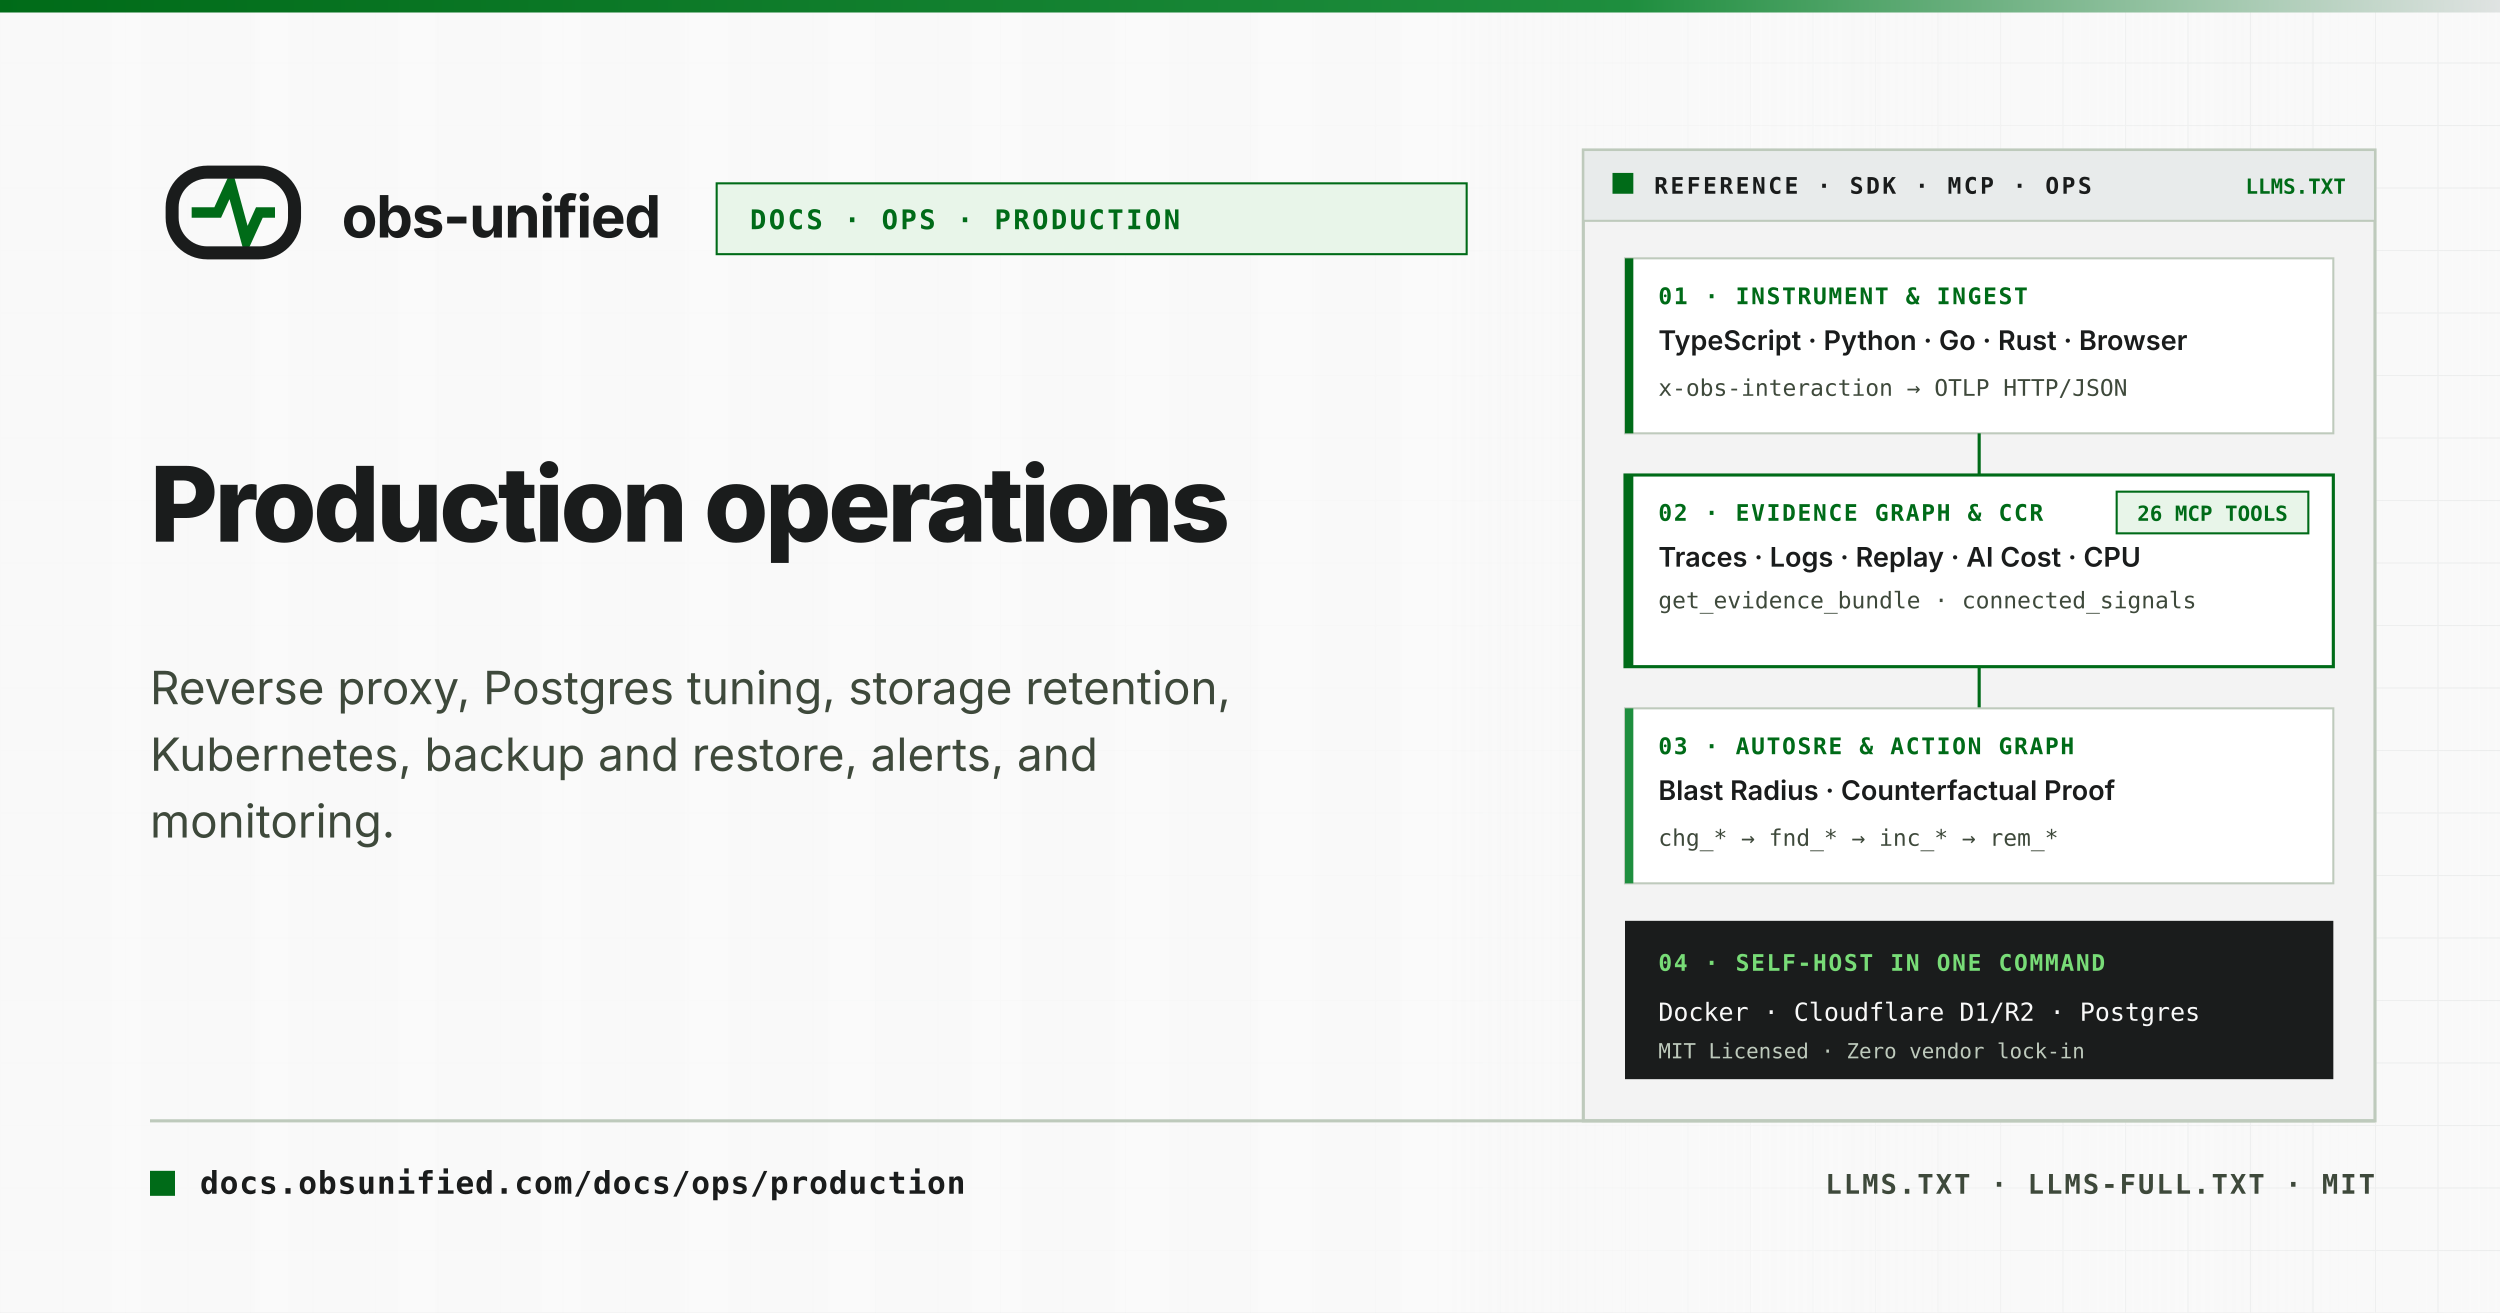
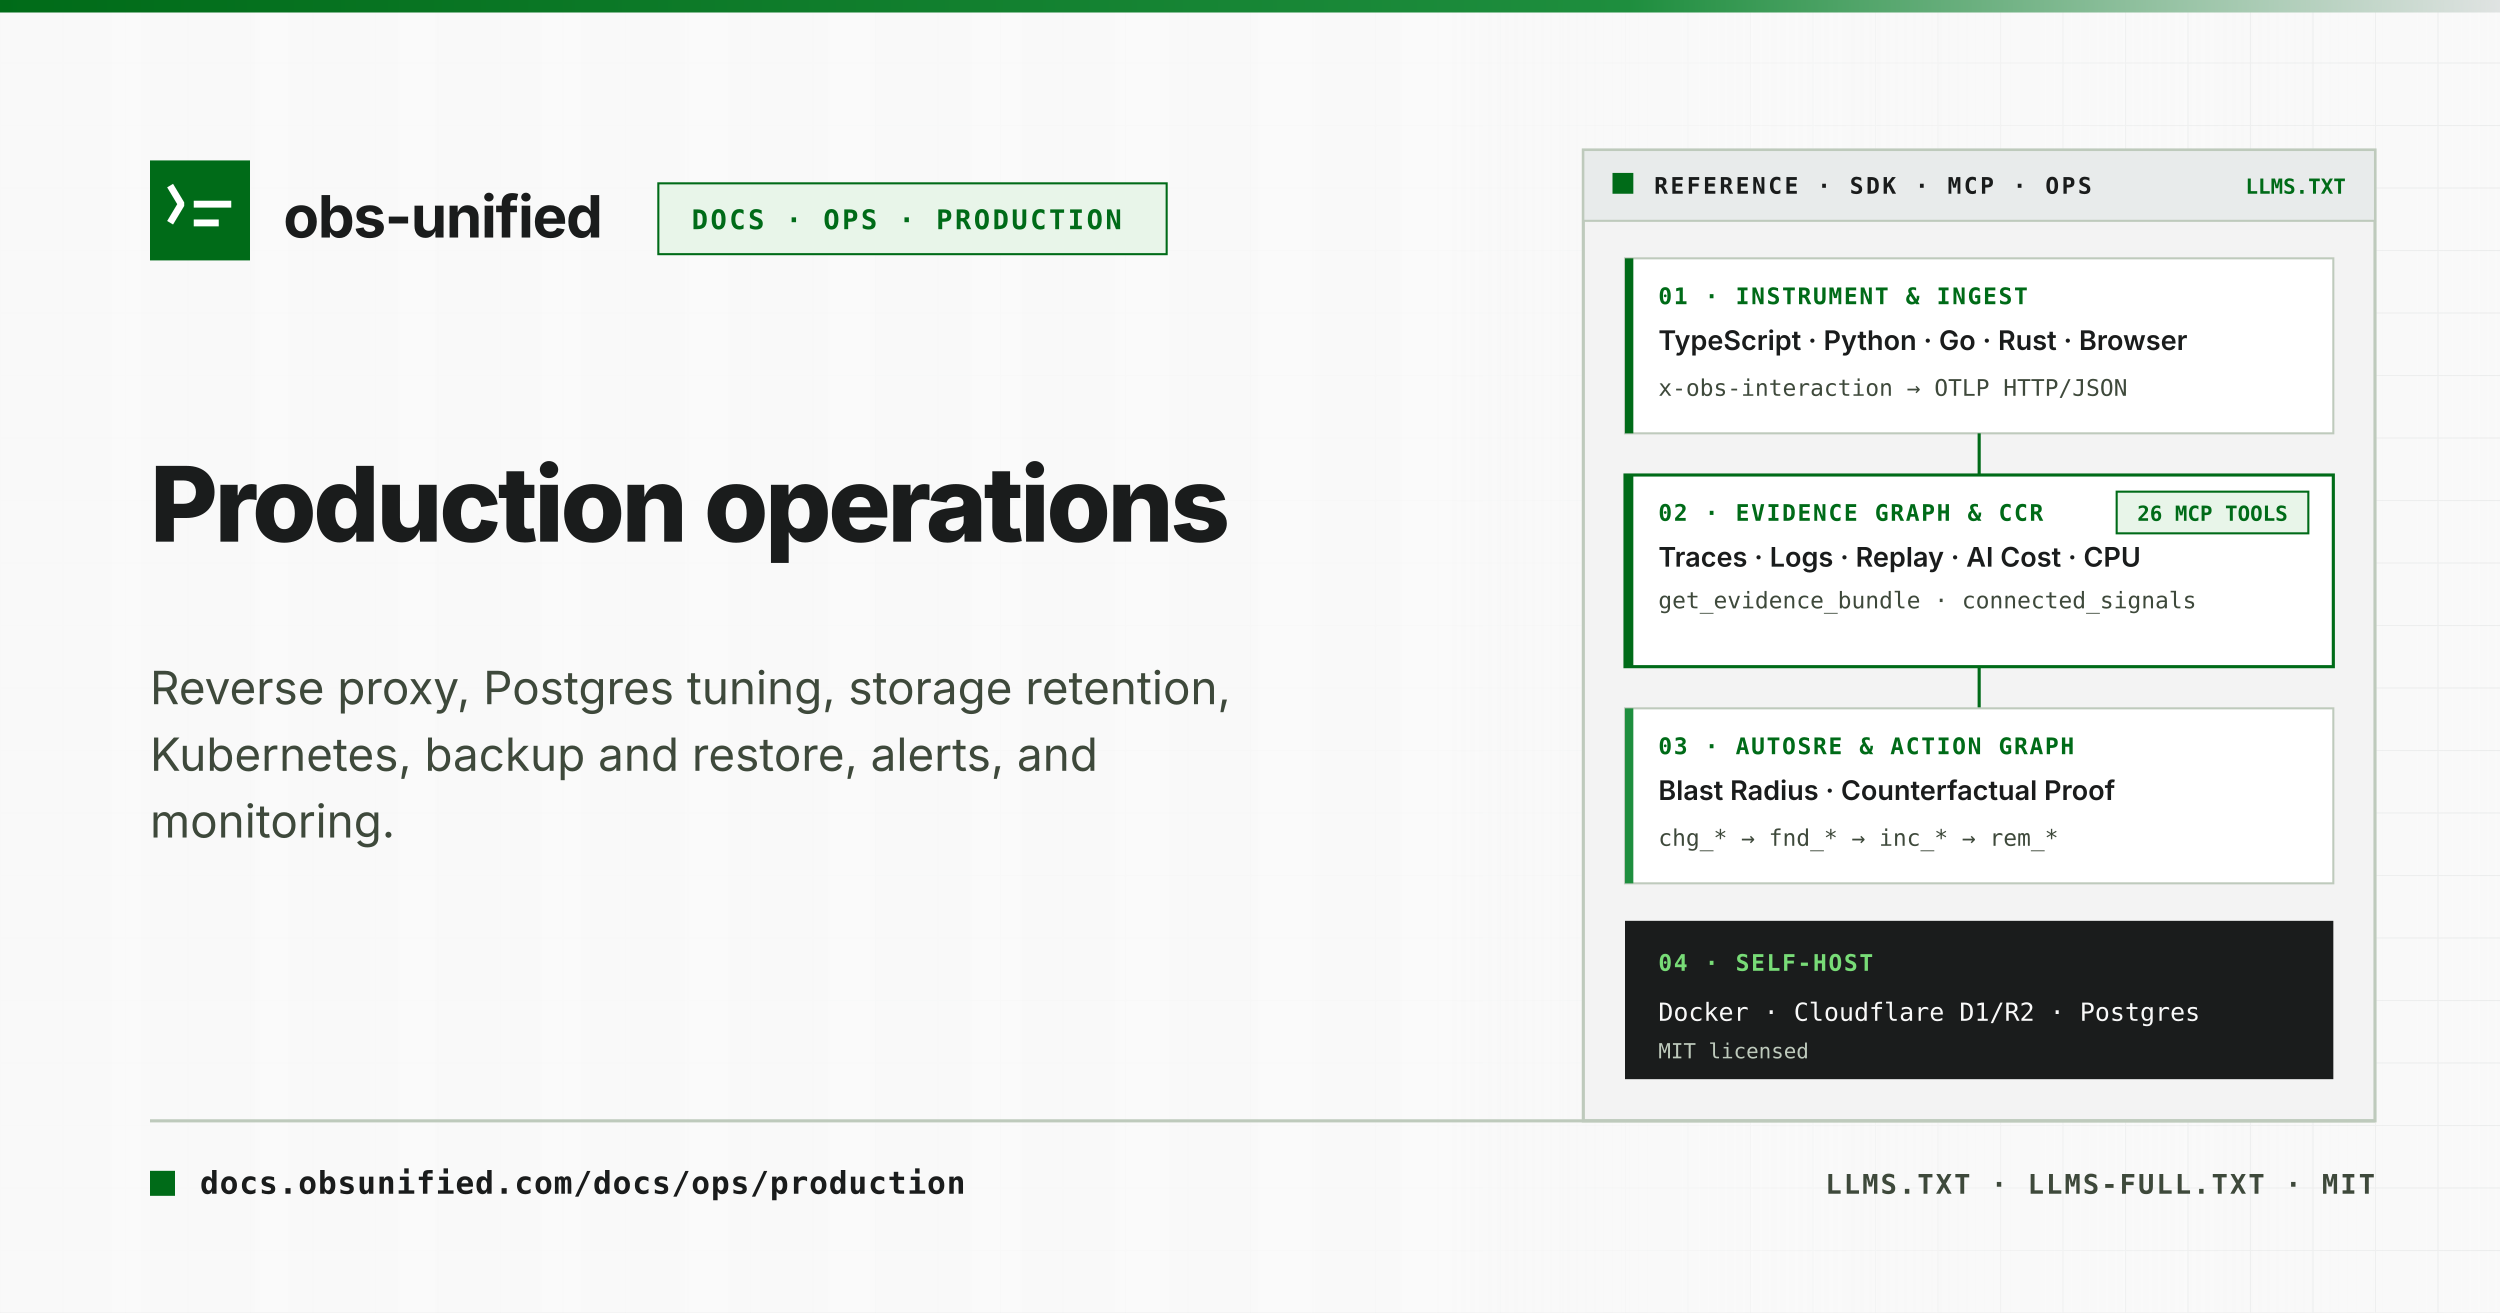
<svg xmlns="http://www.w3.org/2000/svg" viewBox="0 0 1200 630" width="1200" height="630" role="img" aria-label="Production operations — obs-unified documentation">
  <defs>
    <pattern id="grid" width="30" height="30" patternUnits="userSpaceOnUse">
      <path d="M 30 0 L 0 0 0 30" fill="none" stroke="#E2E4E4" stroke-width="1" />
    </pattern>
    <linearGradient id="surfaceFade" x1="0" y1="0" x2="1" y2="0">
      <stop offset="0%" stop-color="#F9F9F9" stop-opacity="0.97" />
      <stop offset="58%" stop-color="#F9F9F9" stop-opacity="0.93" />
      <stop offset="100%" stop-color="#F9F9F9" stop-opacity="0.45" />
    </linearGradient>
    <linearGradient id="accentBar" x1="0" y1="0" x2="1" y2="0">
      <stop offset="0%" stop-color="#006B18" />
      <stop offset="65%" stop-color="#1E8E3E" />
      <stop offset="100%" stop-color="#E2E4E4" />
    </linearGradient>
  </defs>
  <rect width="1200" height="630" fill="#F9F9F9" />
  <rect width="1200" height="630" fill="url(#grid)" />
  <rect width="1200" height="630" fill="url(#surfaceFade)" />
  <rect x="0" y="0" width="1200" height="6" fill="url(#accentBar)" />
  <g transform="translate(760, 72)">
    <rect x="0" y="0" width="380" height="466" fill="#F3F3F3" stroke="#BECABC" stroke-width="1.5" />
    <rect x="0" y="0" width="380" height="34" fill="#E8EBEB" stroke="#BECABC" stroke-width="1" />
    <rect x="14" y="11" width="10" height="10" fill="#006B18" />
    <text x="34" y="21" font-family="'JetBrains Mono', 'SFMono-Regular', Menlo, monospace" font-size="11" font-weight="700" fill="#1A1C1C" letter-spacing="1.2">REFERENCE · SDK · MCP · OPS</text>
    <text x="366" y="21" text-anchor="end" font-family="'JetBrains Mono', 'SFMono-Regular', Menlo, monospace" font-size="10" font-weight="600" fill="#006B18">LLMS.TXT</text>
    <rect x="20" y="52" width="340" height="84" fill="#FFFFFF" stroke="#BECABC" stroke-width="1" />
    <rect x="20" y="52" width="4" height="84" fill="#006B18" />
    <text x="36" y="74" font-family="'JetBrains Mono', 'SFMono-Regular', Menlo, monospace" font-size="11" font-weight="700" fill="#006B18" letter-spacing="0.8">01 · INSTRUMENT &amp; INGEST</text>
    <text x="36" y="96" font-family="'Inter', -apple-system, sans-serif" font-size="13" font-weight="600" fill="#1A1C1C">TypeScript · Python · Go · Rust · Browser</text>
    <text x="36" y="118" font-family="'JetBrains Mono', 'SFMono-Regular', Menlo, monospace" font-size="11" font-weight="500" fill="#3E493B">x-obs-interaction → OTLP HTTP/JSON</text>
    <line x1="190" y1="136" x2="190" y2="156" stroke="#006B18" stroke-width="1.5" />
    <rect x="20" y="156" width="340" height="92" fill="#FFFFFF" stroke="#006B18" stroke-width="1.5" />
    <rect x="20" y="156" width="4" height="92" fill="#006B18" />
    <text x="36" y="178" font-family="'JetBrains Mono', 'SFMono-Regular', Menlo, monospace" font-size="11" font-weight="700" fill="#006B18" letter-spacing="0.8">02 · EVIDENCE GRAPH &amp; CCR</text>
    <text x="36" y="200" font-family="'Inter', -apple-system, sans-serif" font-size="13" font-weight="600" fill="#1A1C1C">Traces · Logs · Replay · AI Cost · CPU</text>
    <text x="36" y="220" font-family="'JetBrains Mono', 'SFMono-Regular', Menlo, monospace" font-size="11" font-weight="500" fill="#3E493B">get_evidence_bundle · connected_signals</text>
    <rect x="256" y="164" width="92" height="20" fill="#E8F5E9" stroke="#006B18" stroke-width="1" />
    <text x="302" y="178" text-anchor="middle" font-family="'JetBrains Mono', 'SFMono-Regular', Menlo, monospace" font-size="10" font-weight="700" fill="#006B18">26 MCP TOOLS</text>
    <line x1="190" y1="248" x2="190" y2="268" stroke="#006B18" stroke-width="1.5" />
    <rect x="20" y="268" width="340" height="84" fill="#FFFFFF" stroke="#BECABC" stroke-width="1" />
    <rect x="20" y="268" width="4" height="84" fill="#1E8E3E" />
    <text x="36" y="290" font-family="'JetBrains Mono', 'SFMono-Regular', Menlo, monospace" font-size="11" font-weight="700" fill="#006B18" letter-spacing="0.8">03 · AUTOSRE &amp; ACTION GRAPH</text>
    <text x="36" y="312" font-family="'Inter', -apple-system, sans-serif" font-size="13" font-weight="600" fill="#1A1C1C">Blast Radius · Counterfactual Proof</text>
    <text x="36" y="334" font-family="'JetBrains Mono', 'SFMono-Regular', Menlo, monospace" font-size="11" font-weight="500" fill="#3E493B">chg_* → fnd_* → inc_* → rem_*</text>
    <rect x="20" y="370" width="340" height="76" fill="#1A1C1C" />
-     <text x="36" y="394" font-family="'JetBrains Mono', 'SFMono-Regular', Menlo, monospace" font-size="11" font-weight="700" fill="#78DC77" letter-spacing="0.8">04 · SELF-HOST IN ONE COMMAND</text>
+     <text x="36" y="394" font-family="'JetBrains Mono', 'SFMono-Regular', Menlo, monospace" font-size="11" font-weight="700" fill="#78DC77" letter-spacing="0.8">04 · SELF-HOST</text>
    <text x="36" y="418" font-family="'JetBrains Mono', 'SFMono-Regular', Menlo, monospace" font-size="12" font-weight="500" fill="#F9F9F9">Docker · Cloudflare D1/R2 · Postgres</text>
-     <text x="36" y="436" font-family="'JetBrains Mono', 'SFMono-Regular', Menlo, monospace" font-size="10" font-weight="500" fill="#BECABC">MIT Licensed · Zero vendor lock-in</text>
+     <text x="36" y="436" font-family="'JetBrains Mono', 'SFMono-Regular', Menlo, monospace" font-size="10" font-weight="500" fill="#BECABC">MIT licensed</text>
  </g>
  <g transform="translate(72, 72)">
-     <g transform="scale(2.5)">
-       <path d="M9 12H13L15.5 6.5L18.5 17.5L21 12H23" stroke="#006B18" stroke-width="2" stroke-linecap="square" stroke-linejoin="miter" fill="none" />
-       <path fill-rule="evenodd" clip-rule="evenodd" d="M11 3C6.582 3 3 6.582 3 11V13C3 17.418 6.582 21 11 21H21C25.418 21 29 17.418 29 13V11C29 6.582 25.418 3 21 3H11ZM11 5.5C7.962 5.5 5.5 7.962 5.5 11V13C5.5 16.038 7.962 18.5 11 18.5H21C24.038 18.5 26.5 16.038 26.5 13V11C26.5 7.962 24.038 5.5 21 5.5H11Z" fill="#1A1C1C" />
+     <g transform="translate(0, 5) scale(1.5)">
+       <rect width="32" height="32" fill="#006B18" />
+       <path d="M7 9 L10 14 L7 19" fill="none" stroke="#FFFFFF" stroke-width="2.2" stroke-linejoin="bevel" stroke-linecap="square" />
+       <rect x="14" y="12.9" width="12" height="2.2" fill="#FFFFFF" />
+       <rect x="14" y="18.9" width="8" height="2.2" fill="#FFFFFF" />
    </g>
-     <text x="92" y="42" font-family="'Inter', -apple-system, BlinkMacSystemFont, 'Segoe UI', sans-serif" font-size="28" font-weight="700" fill="#1A1C1C" letter-spacing="-0.6">obs-unified</text>
-     <rect x="272" y="16" width="360" height="34" fill="#E8F5E9" stroke="#006B18" stroke-width="1" />
-     <text x="288" y="38" font-family="'JetBrains Mono', 'SFMono-Regular', Menlo, monospace" font-size="13" font-weight="700" fill="#006B18" letter-spacing="1.2">DOCS · OPS · PRODUCTION</text>
+     <text x="64" y="42" font-family="'Inter', -apple-system, BlinkMacSystemFont, 'Segoe UI', sans-serif" font-size="28" font-weight="700" fill="#1A1C1C" letter-spacing="-0.6">obs-unified</text>
+     <rect x="244" y="16" width="244" height="34" fill="#E8F5E9" stroke="#006B18" stroke-width="1" />
+     <text x="260" y="38" font-family="'JetBrains Mono', 'SFMono-Regular', Menlo, monospace" font-size="13" font-weight="700" fill="#006B18" letter-spacing="1.2">DOCS · OPS · PRODUCTION</text>
  </g>
  <text x="72" y="260" font-family="'Inter', -apple-system, BlinkMacSystemFont, 'Segoe UI', sans-serif" font-size="50" font-weight="800" fill="#1A1C1C" letter-spacing="-1.6">Production operations</text>
  <text x="72" y="338" font-family="'Inter', -apple-system, BlinkMacSystemFont, 'Segoe UI', sans-serif" font-size="22" font-weight="400" fill="#3E493B">Reverse proxy, Postgres tuning, storage retention,</text>
  <text x="72" y="370" font-family="'Inter', -apple-system, BlinkMacSystemFont, 'Segoe UI', sans-serif" font-size="22" font-weight="400" fill="#3E493B">Kubernetes, backup and restore, alerts, and</text>
  <text x="72" y="402" font-family="'Inter', -apple-system, BlinkMacSystemFont, 'Segoe UI', sans-serif" font-size="22" font-weight="400" fill="#3E493B">monitoring.</text>
  <line x1="72" y1="538" x2="1140" y2="538" stroke="#BECABC" stroke-width="1.5" />
  <rect x="72" y="562" width="12" height="12" fill="#006B18" />
  <text x="96" y="573" font-family="'JetBrains Mono', 'SFMono-Regular', Menlo, monospace" font-size="15" font-weight="700" fill="#1A1C1C" letter-spacing="0.4">docs.obsunified.com/docs/ops/production</text>
  <text x="1140" y="573" text-anchor="end" font-family="'JetBrains Mono', 'SFMono-Regular', Menlo, monospace" font-size="13" font-weight="600" fill="#3E493B" letter-spacing="1">LLMS.TXT · LLMS-FULL.TXT · MIT</text>
</svg>
